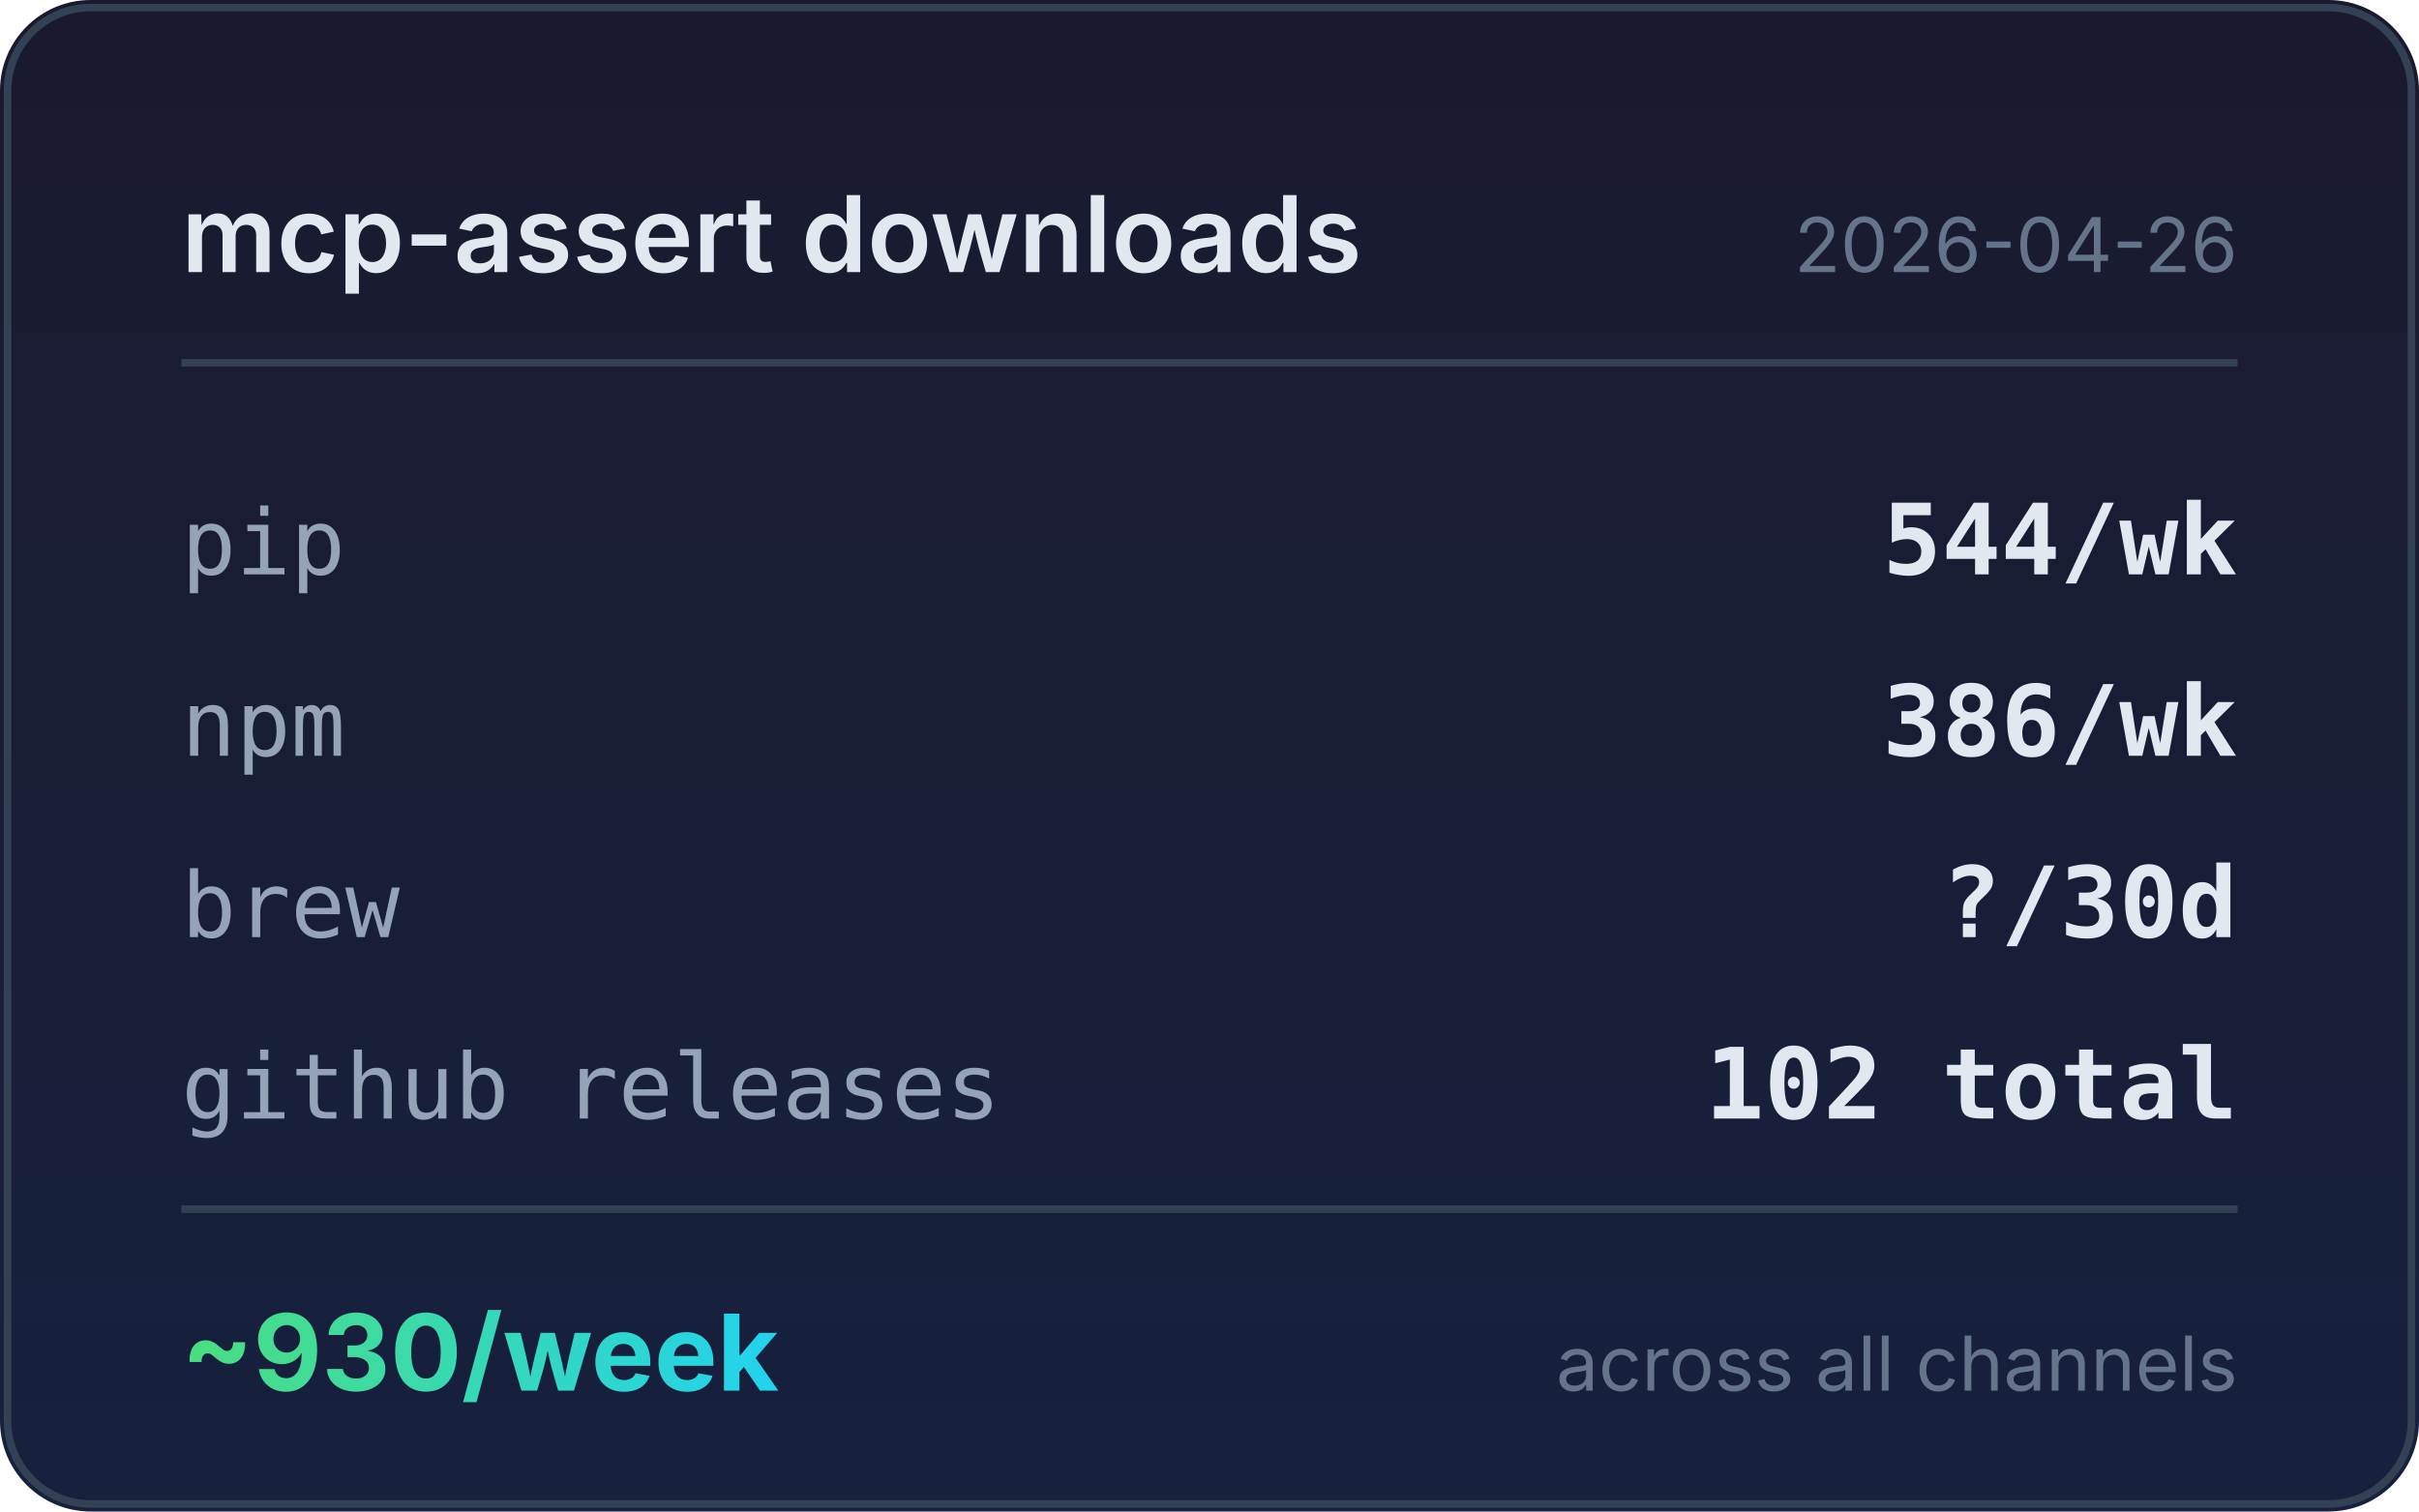
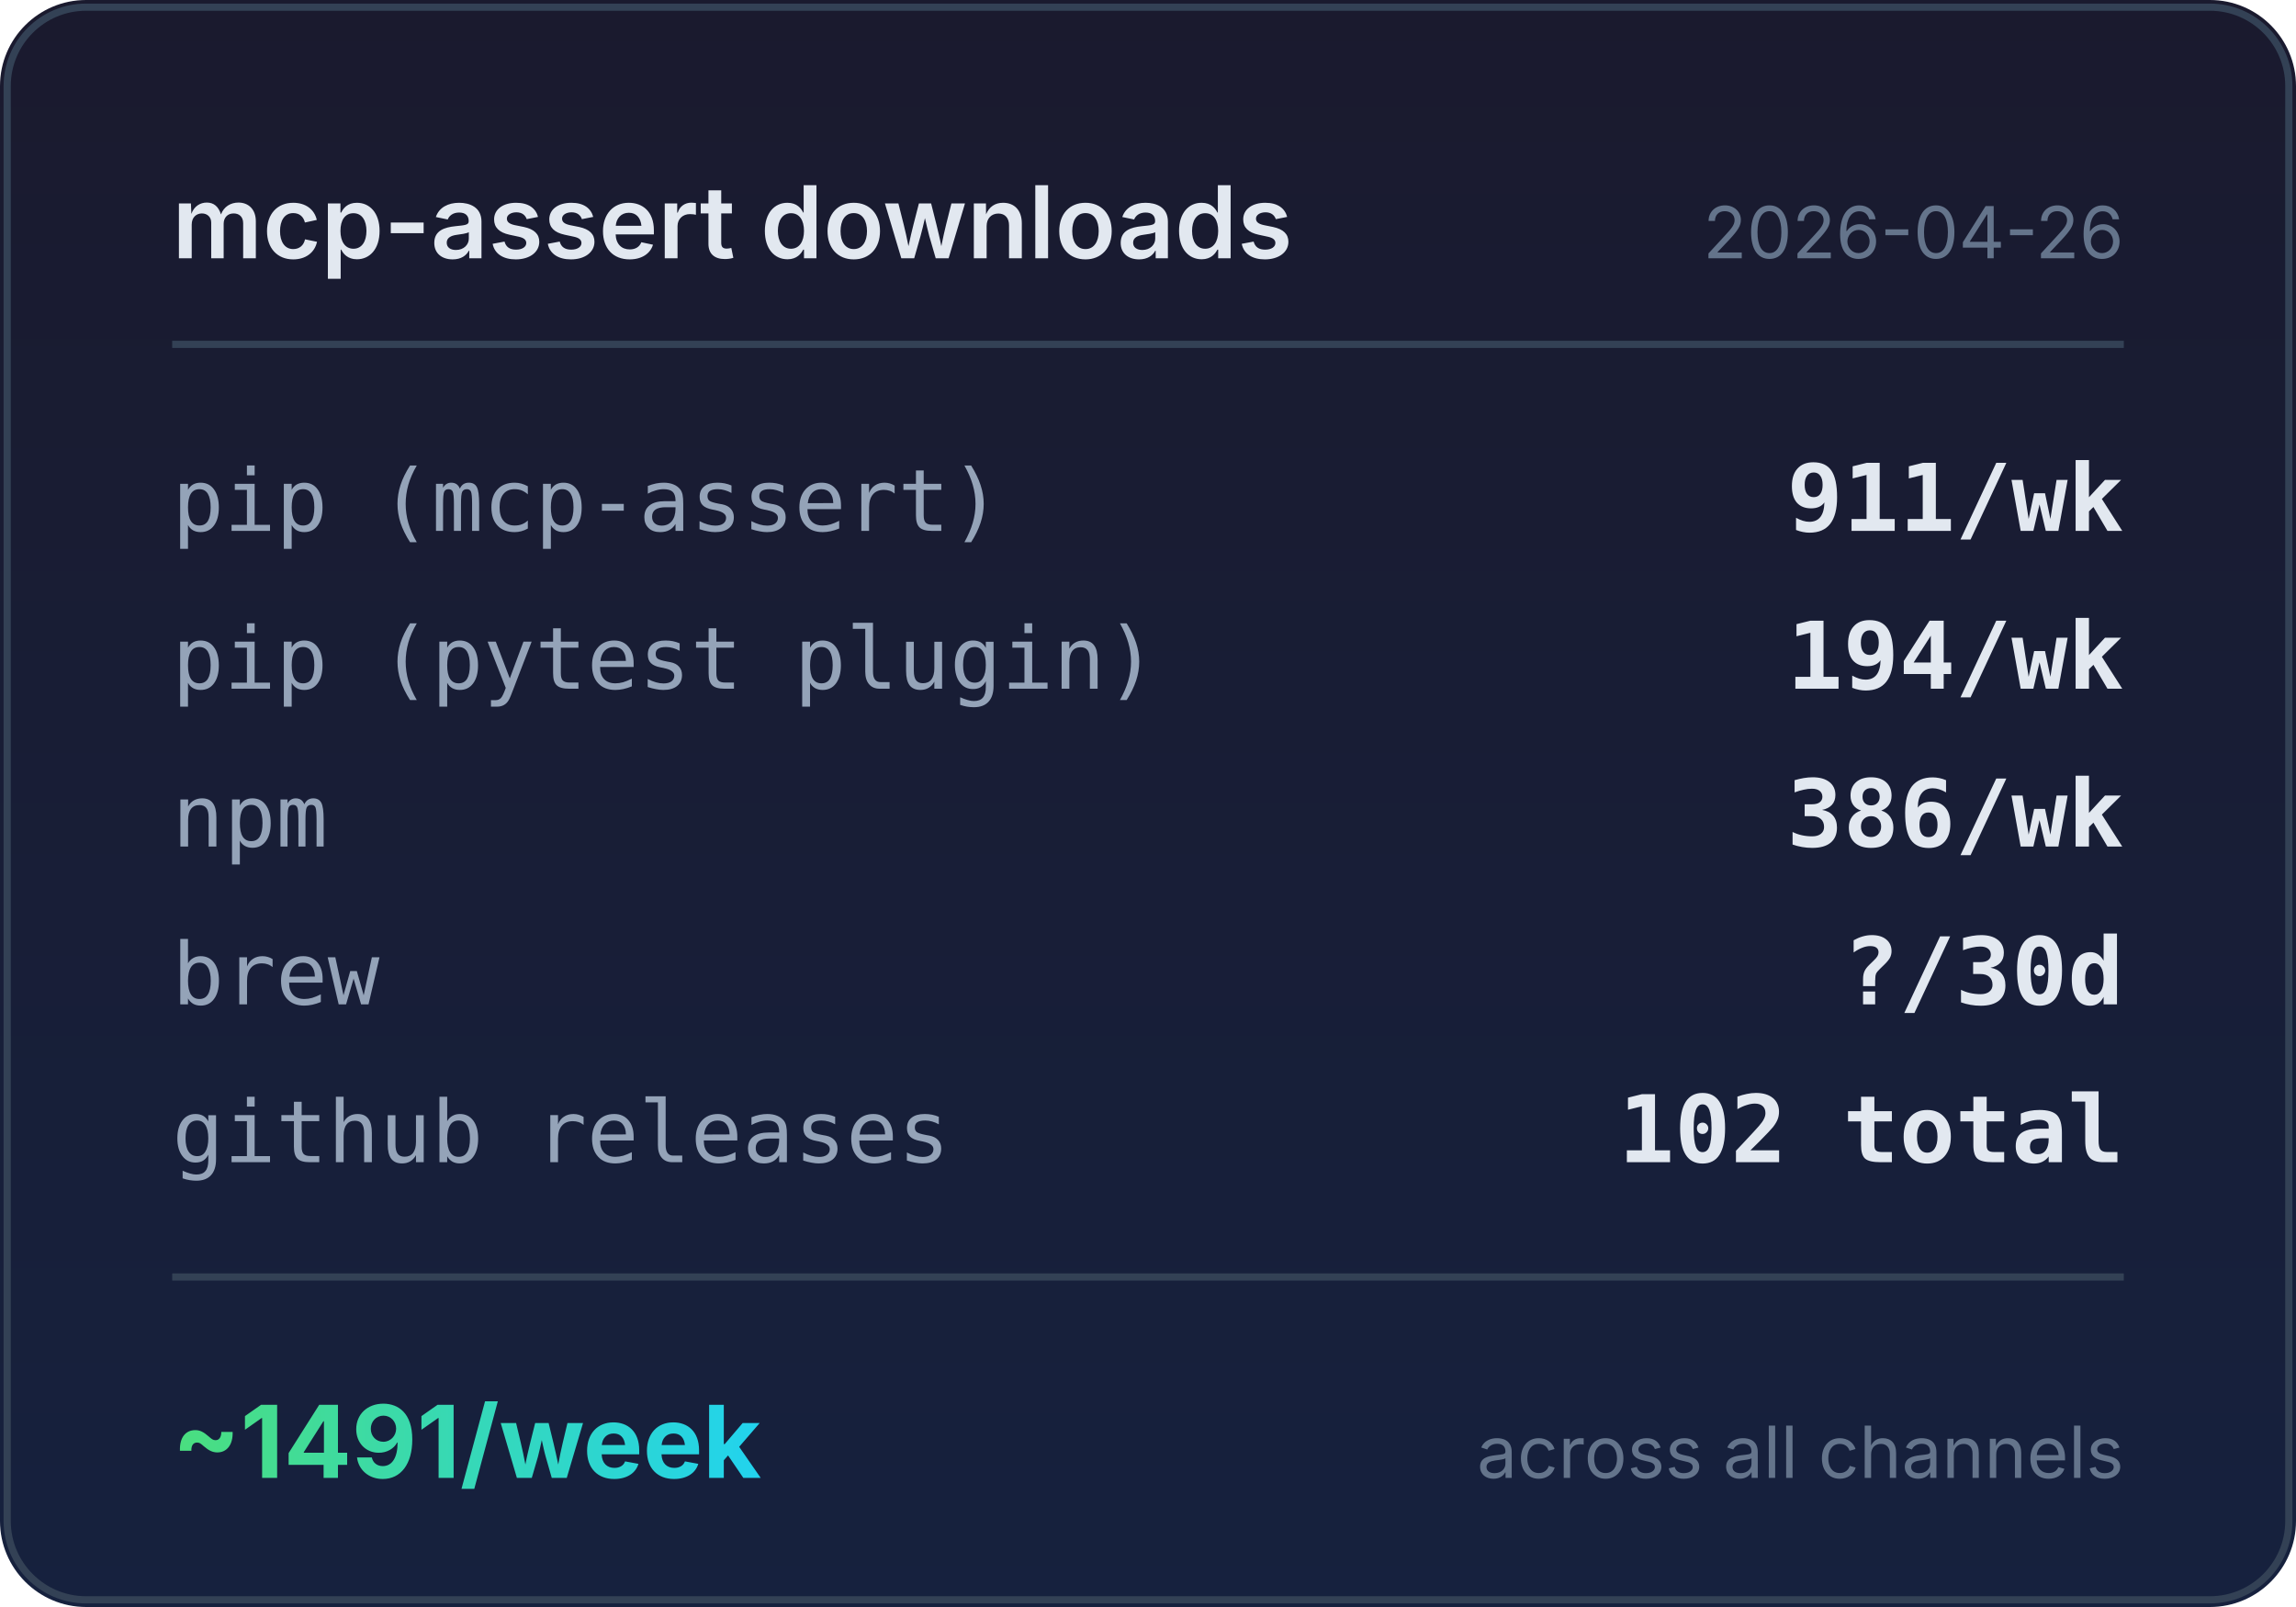
- <svg xmlns="http://www.w3.org/2000/svg" width="320" height="200" viewBox="0 0 320 200">
+ <svg xmlns="http://www.w3.org/2000/svg" width="320" height="224" viewBox="0 0 320 224">
  <defs>
    <linearGradient id="bg" x1="0" y1="0" x2="0" y2="1">
      <stop offset="0%" stop-color="#1a1a2e" />
      <stop offset="100%" stop-color="#16213e" />
    </linearGradient>
    <linearGradient id="accent" x1="0" y1="0" x2="1" y2="0">
      <stop offset="0%" stop-color="#4ade80" />
      <stop offset="100%" stop-color="#22d3ee" />
    </linearGradient>
  </defs>
-   <rect width="320" height="200" rx="12" fill="url(#bg)" />
-   <rect x="1" y="1" width="318" height="198" rx="11" fill="none" stroke="#334155" stroke-width="1" />
+   <rect width="320" height="224" rx="12" fill="url(#bg)" />
+   <rect x="1" y="1" width="318" height="222" rx="11" fill="none" stroke="#334155" stroke-width="1" />
  <text x="24" y="36" fill="#e2e8f0" font-family="system-ui,-apple-system,sans-serif" font-size="14" font-weight="600">mcp-assert downloads</text>
  <text x="296" y="36" fill="#64748b" font-family="system-ui,-apple-system,sans-serif" font-size="10" text-anchor="end">2026-04-26</text>
  <line x1="24" y1="48" x2="296" y2="48" stroke="#334155" stroke-width="1" />
-   <text x="24" y="76" fill="#94a3b8" font-family="ui-monospace,monospace" font-size="12">pip</text>
-   <text x="296" y="76" fill="#e2e8f0" font-family="ui-monospace,monospace" font-size="13" font-weight="600" text-anchor="end">544/wk</text>
-   <text x="24" y="100" fill="#94a3b8" font-family="ui-monospace,monospace" font-size="12">npm</text>
-   <text x="296" y="100" fill="#e2e8f0" font-family="ui-monospace,monospace" font-size="13" font-weight="600" text-anchor="end">386/wk</text>
-   <text x="24" y="124" fill="#94a3b8" font-family="ui-monospace,monospace" font-size="12">brew</text>
-   <text x="296" y="124" fill="#e2e8f0" font-family="ui-monospace,monospace" font-size="13" font-weight="600" text-anchor="end">?/30d</text>
-   <text x="24" y="148" fill="#94a3b8" font-family="ui-monospace,monospace" font-size="12">github releases</text>
-   <text x="296" y="148" fill="#e2e8f0" font-family="ui-monospace,monospace" font-size="13" font-weight="600" text-anchor="end">102 total</text>
-   <line x1="24" y1="160" x2="296" y2="160" stroke="#334155" stroke-width="1" />
-   <text x="24" y="184" fill="url(#accent)" font-family="system-ui,-apple-system,sans-serif" font-size="14" font-weight="700">~930/week</text>
-   <text x="296" y="184" fill="#64748b" font-family="system-ui,-apple-system,sans-serif" font-size="10" text-anchor="end">across all channels</text>
+   <text x="24" y="74" fill="#94a3b8" font-family="ui-monospace,monospace" font-size="12">pip (mcp-assert)</text>
+   <text x="296" y="74" fill="#e2e8f0" font-family="ui-monospace,monospace" font-size="13" font-weight="600" text-anchor="end">911/wk</text>
+   <text x="24" y="96" fill="#94a3b8" font-family="ui-monospace,monospace" font-size="12">pip (pytest plugin)</text>
+   <text x="296" y="96" fill="#e2e8f0" font-family="ui-monospace,monospace" font-size="13" font-weight="600" text-anchor="end">194/wk</text>
+   <text x="24" y="118" fill="#94a3b8" font-family="ui-monospace,monospace" font-size="12">npm</text>
+   <text x="296" y="118" fill="#e2e8f0" font-family="ui-monospace,monospace" font-size="13" font-weight="600" text-anchor="end">386/wk</text>
+   <text x="24" y="140" fill="#94a3b8" font-family="ui-monospace,monospace" font-size="12">brew</text>
+   <text x="296" y="140" fill="#e2e8f0" font-family="ui-monospace,monospace" font-size="13" font-weight="600" text-anchor="end">?/30d</text>
+   <text x="24" y="162" fill="#94a3b8" font-family="ui-monospace,monospace" font-size="12">github releases</text>
+   <text x="296" y="162" fill="#e2e8f0" font-family="ui-monospace,monospace" font-size="13" font-weight="600" text-anchor="end">102 total</text>
+   <line x1="24" y1="178" x2="296" y2="178" stroke="#334155" stroke-width="1" />
+   <text x="24" y="206" fill="url(#accent)" font-family="system-ui,-apple-system,sans-serif" font-size="14" font-weight="700">~1491/week</text>
+   <text x="296" y="206" fill="#64748b" font-family="system-ui,-apple-system,sans-serif" font-size="10" text-anchor="end">across all channels</text>
</svg>
